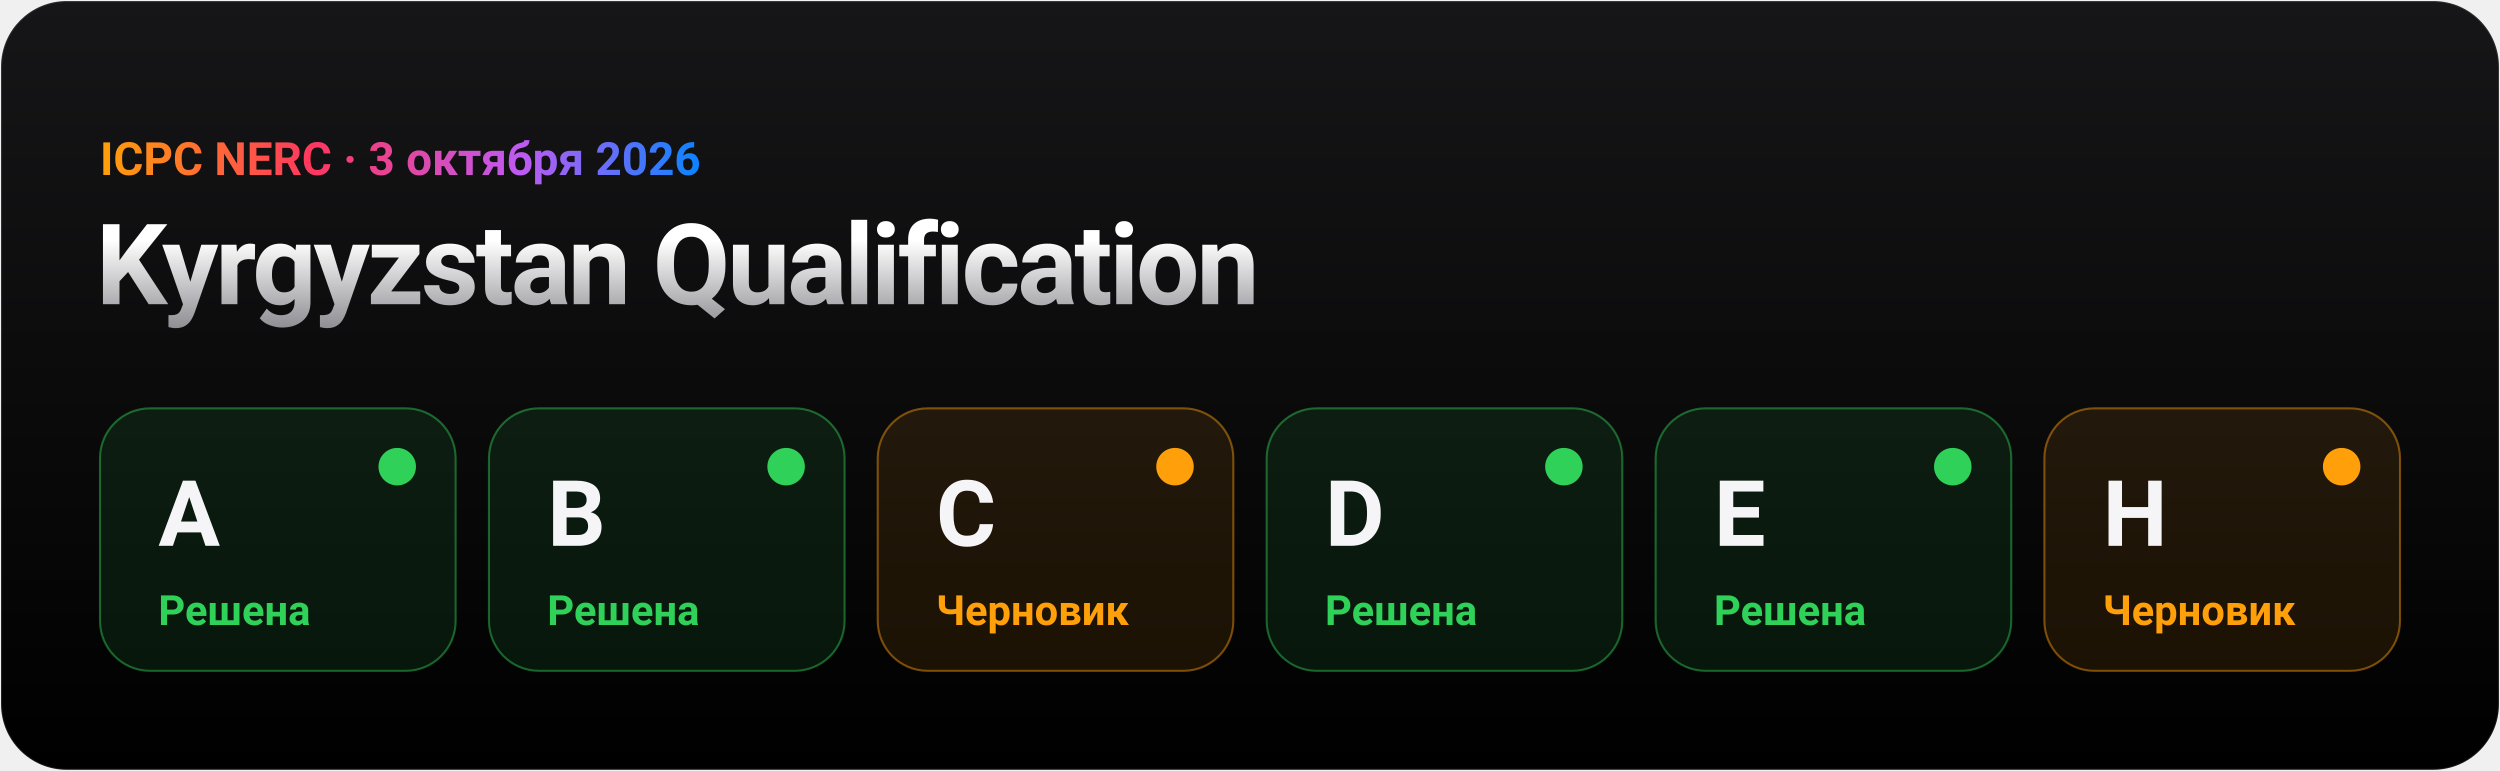
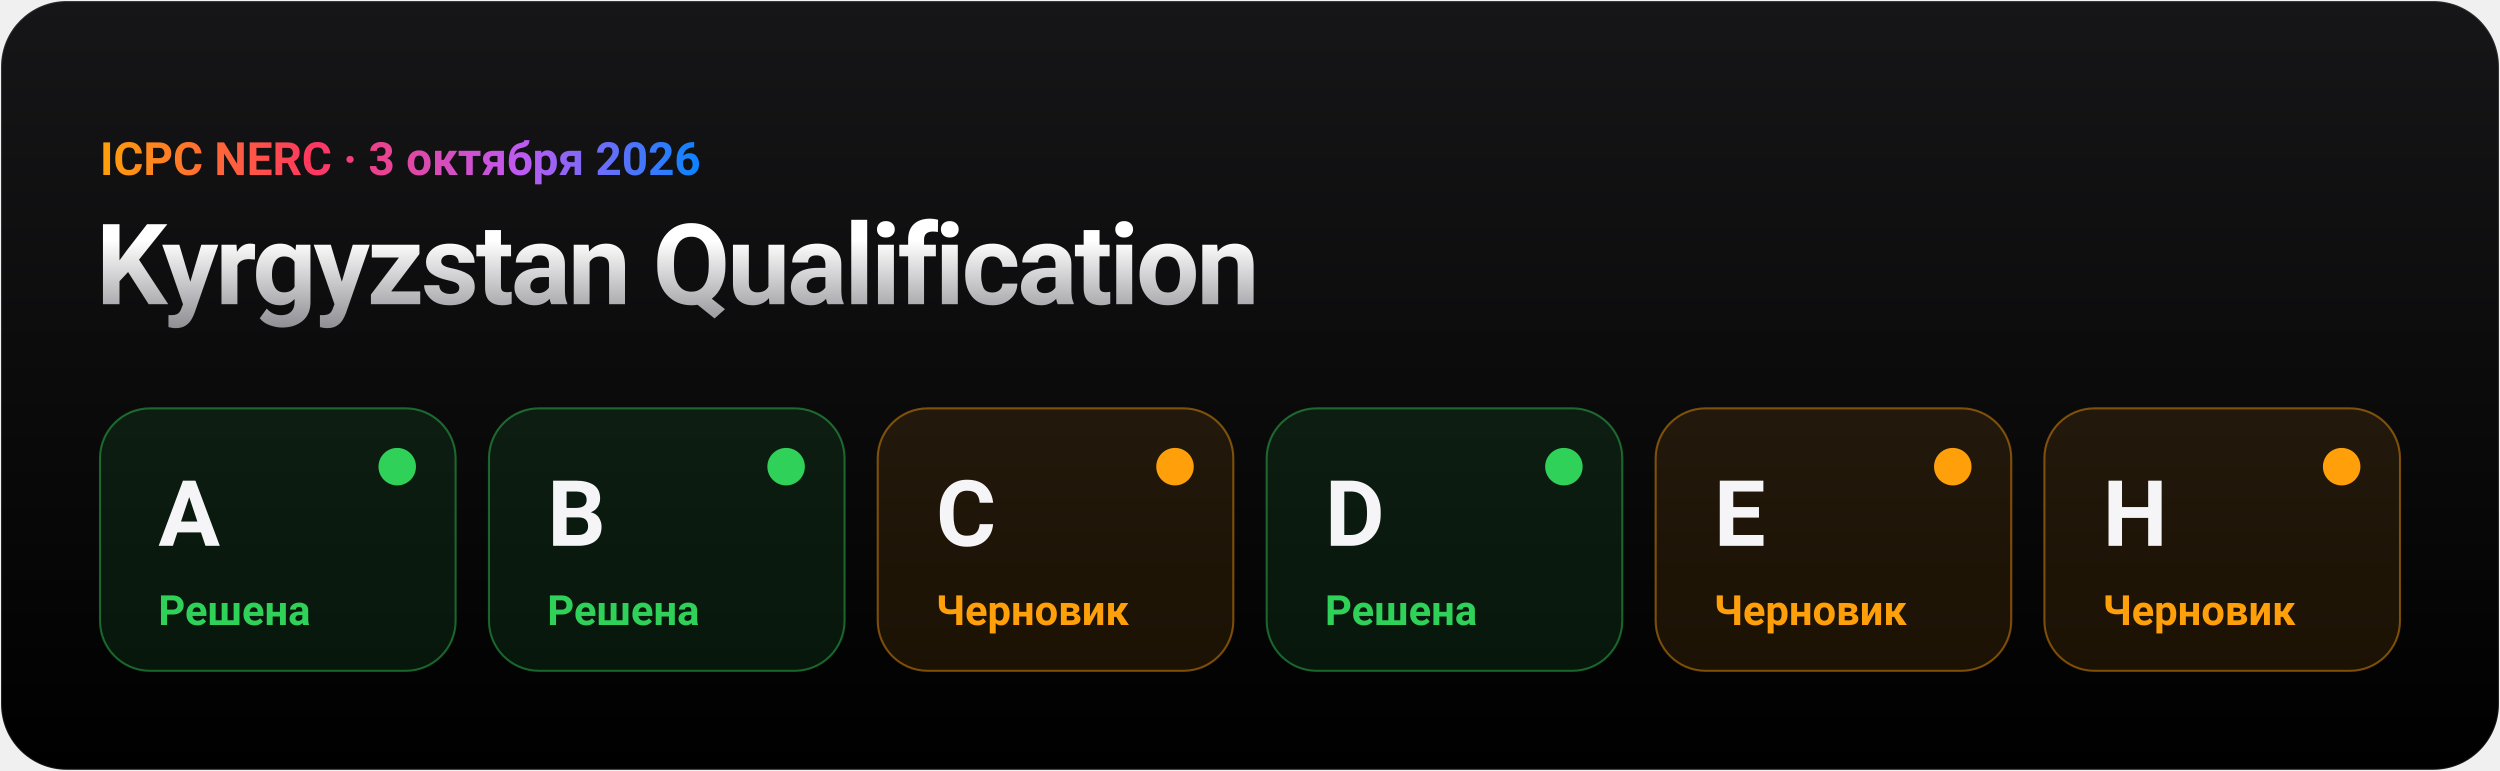
- <svg xmlns="http://www.w3.org/2000/svg" width="1200" height="370" viewBox="0 0 1200 370" role="img" aria-label="ICPC NERC Kyrgyzstan Qualification, 3 октября 2026: A — решена; B — решена; C — черновик; D — решена; E — решена; H — черновик">
+ <svg xmlns="http://www.w3.org/2000/svg" width="1200" height="370" viewBox="0 0 1200 370" role="img" aria-label="ICPC NERC Kyrgyzstan Qualification, 3 октября 2026: A — решена; B — решена; C — черновик; D — решена; E — черновик; H — черновик">
  <defs>
    <linearGradient id="tile" x1="0" y1="0" x2="0" y2="1">
      <stop offset="0" stop-color="#161618" />
      <stop offset="1" stop-color="#000000" />
    </linearGradient>
    <linearGradient id="titanium" x1="0" y1="0" x2="0" y2="1">
      <stop offset="0.2" stop-color="#ffffff" />
      <stop offset="1" stop-color="#8e8e93" />
    </linearGradient>
    <linearGradient id="ai" x1="0" y1="0" x2="1" y2="0">
      <stop offset="0" stop-color="#ff9f0a" />
      <stop offset="0.35" stop-color="#ff375f" />
      <stop offset="0.7" stop-color="#bf5af2" />
      <stop offset="1" stop-color="#0a84ff" />
    </linearGradient>
  </defs>
  <g font-family="-apple-system, BlinkMacSystemFont, 'SF Pro Display', 'Segoe UI', Roboto, Helvetica, Arial, sans-serif">
    <rect x="0.5" y="0.5" width="1199" height="369" rx="31.5" fill="url(#tile)" stroke="#ffffff" stroke-opacity="0.1" />
    <g font-weight="600">
      <text x="48" y="84" font-size="22" fill="url(#ai)">ICPC NERC · 3 октября 2026</text>
      <text x="46" y="146" font-size="54" font-weight="700" letter-spacing="-1.5" fill="url(#titanium)">Kyrgyzstan Qualification</text>
      <g>
        <animate attributeName="opacity" values="0;0;1" keyTimes="0;0.00;1" dur="0.5s" fill="freeze" />
        <rect x="48.0" y="196" width="170.7" height="126" rx="24" fill="#30d158" fill-opacity="0.1" stroke="#30d158" stroke-opacity="0.45" />
        <text x="76.0" y="262" font-size="44" font-weight="700" fill="#f5f5f7">A</text>
        <circle cx="190.667" cy="224" r="9" fill="#30d158" />
        <text x="76.0" y="300" font-size="20" fill="#30d158">Решена</text>
      </g>
      <g>
        <animate attributeName="opacity" values="0;0;1" keyTimes="0;0.17;1" dur="0.6s" fill="freeze" />
        <rect x="234.7" y="196" width="170.7" height="126" rx="24" fill="#30d158" fill-opacity="0.1" stroke="#30d158" stroke-opacity="0.45" />
        <text x="262.7" y="262" font-size="44" font-weight="700" fill="#f5f5f7">B</text>
        <circle cx="377.333" cy="224" r="9" fill="#30d158" />
        <text x="262.7" y="300" font-size="20" fill="#30d158">Решена</text>
      </g>
      <g>
        <animate attributeName="opacity" values="0;0;1" keyTimes="0;0.29;1" dur="0.7s" fill="freeze" />
        <rect x="421.3" y="196" width="170.7" height="126" rx="24" fill="#ff9f0a" fill-opacity="0.1" stroke="#ff9f0a" stroke-opacity="0.45" />
        <text x="449.3" y="262" font-size="44" font-weight="700" fill="#f5f5f7">C</text>
        <circle cx="564.0" cy="224" r="9" fill="#ff9f0a" />
        <text x="449.3" y="300" font-size="20" fill="#ff9f0a">Черновик</text>
      </g>
      <g>
        <animate attributeName="opacity" values="0;0;1" keyTimes="0;0.38;1" dur="0.8s" fill="freeze" />
        <rect x="608.0" y="196" width="170.7" height="126" rx="24" fill="#30d158" fill-opacity="0.1" stroke="#30d158" stroke-opacity="0.45" />
        <text x="636.0" y="262" font-size="44" font-weight="700" fill="#f5f5f7">D</text>
        <circle cx="750.667" cy="224" r="9" fill="#30d158" />
        <text x="636.0" y="300" font-size="20" fill="#30d158">Решена</text>
      </g>
      <g>
        <animate attributeName="opacity" values="0;0;1" keyTimes="0;0.44;1" dur="0.9s" fill="freeze" />
-         <rect x="794.7" y="196" width="170.7" height="126" rx="24" fill="#30d158" fill-opacity="0.1" stroke="#30d158" stroke-opacity="0.45" />
+         <rect x="794.7" y="196" width="170.7" height="126" rx="24" fill="#ff9f0a" fill-opacity="0.1" stroke="#ff9f0a" stroke-opacity="0.45" />
        <text x="822.7" y="262" font-size="44" font-weight="700" fill="#f5f5f7">E</text>
-         <circle cx="937.333" cy="224" r="9" fill="#30d158" />
-         <text x="822.7" y="300" font-size="20" fill="#30d158">Решена</text>
+         <circle cx="937.333" cy="224" r="9" fill="#ff9f0a" />
+         <text x="822.7" y="300" font-size="20" fill="#ff9f0a">Черновик</text>
      </g>
      <g>
        <animate attributeName="opacity" values="0;0;1" keyTimes="0;0.50;1" dur="1.0s" fill="freeze" />
        <rect x="981.3" y="196" width="170.7" height="126" rx="24" fill="#ff9f0a" fill-opacity="0.1" stroke="#ff9f0a" stroke-opacity="0.45" />
        <text x="1009.3" y="262" font-size="44" font-weight="700" fill="#f5f5f7">H</text>
        <circle cx="1124.0" cy="224" r="9" fill="#ff9f0a" />
        <text x="1009.3" y="300" font-size="20" fill="#ff9f0a">Черновик</text>
      </g>
    </g>
  </g>
</svg>
